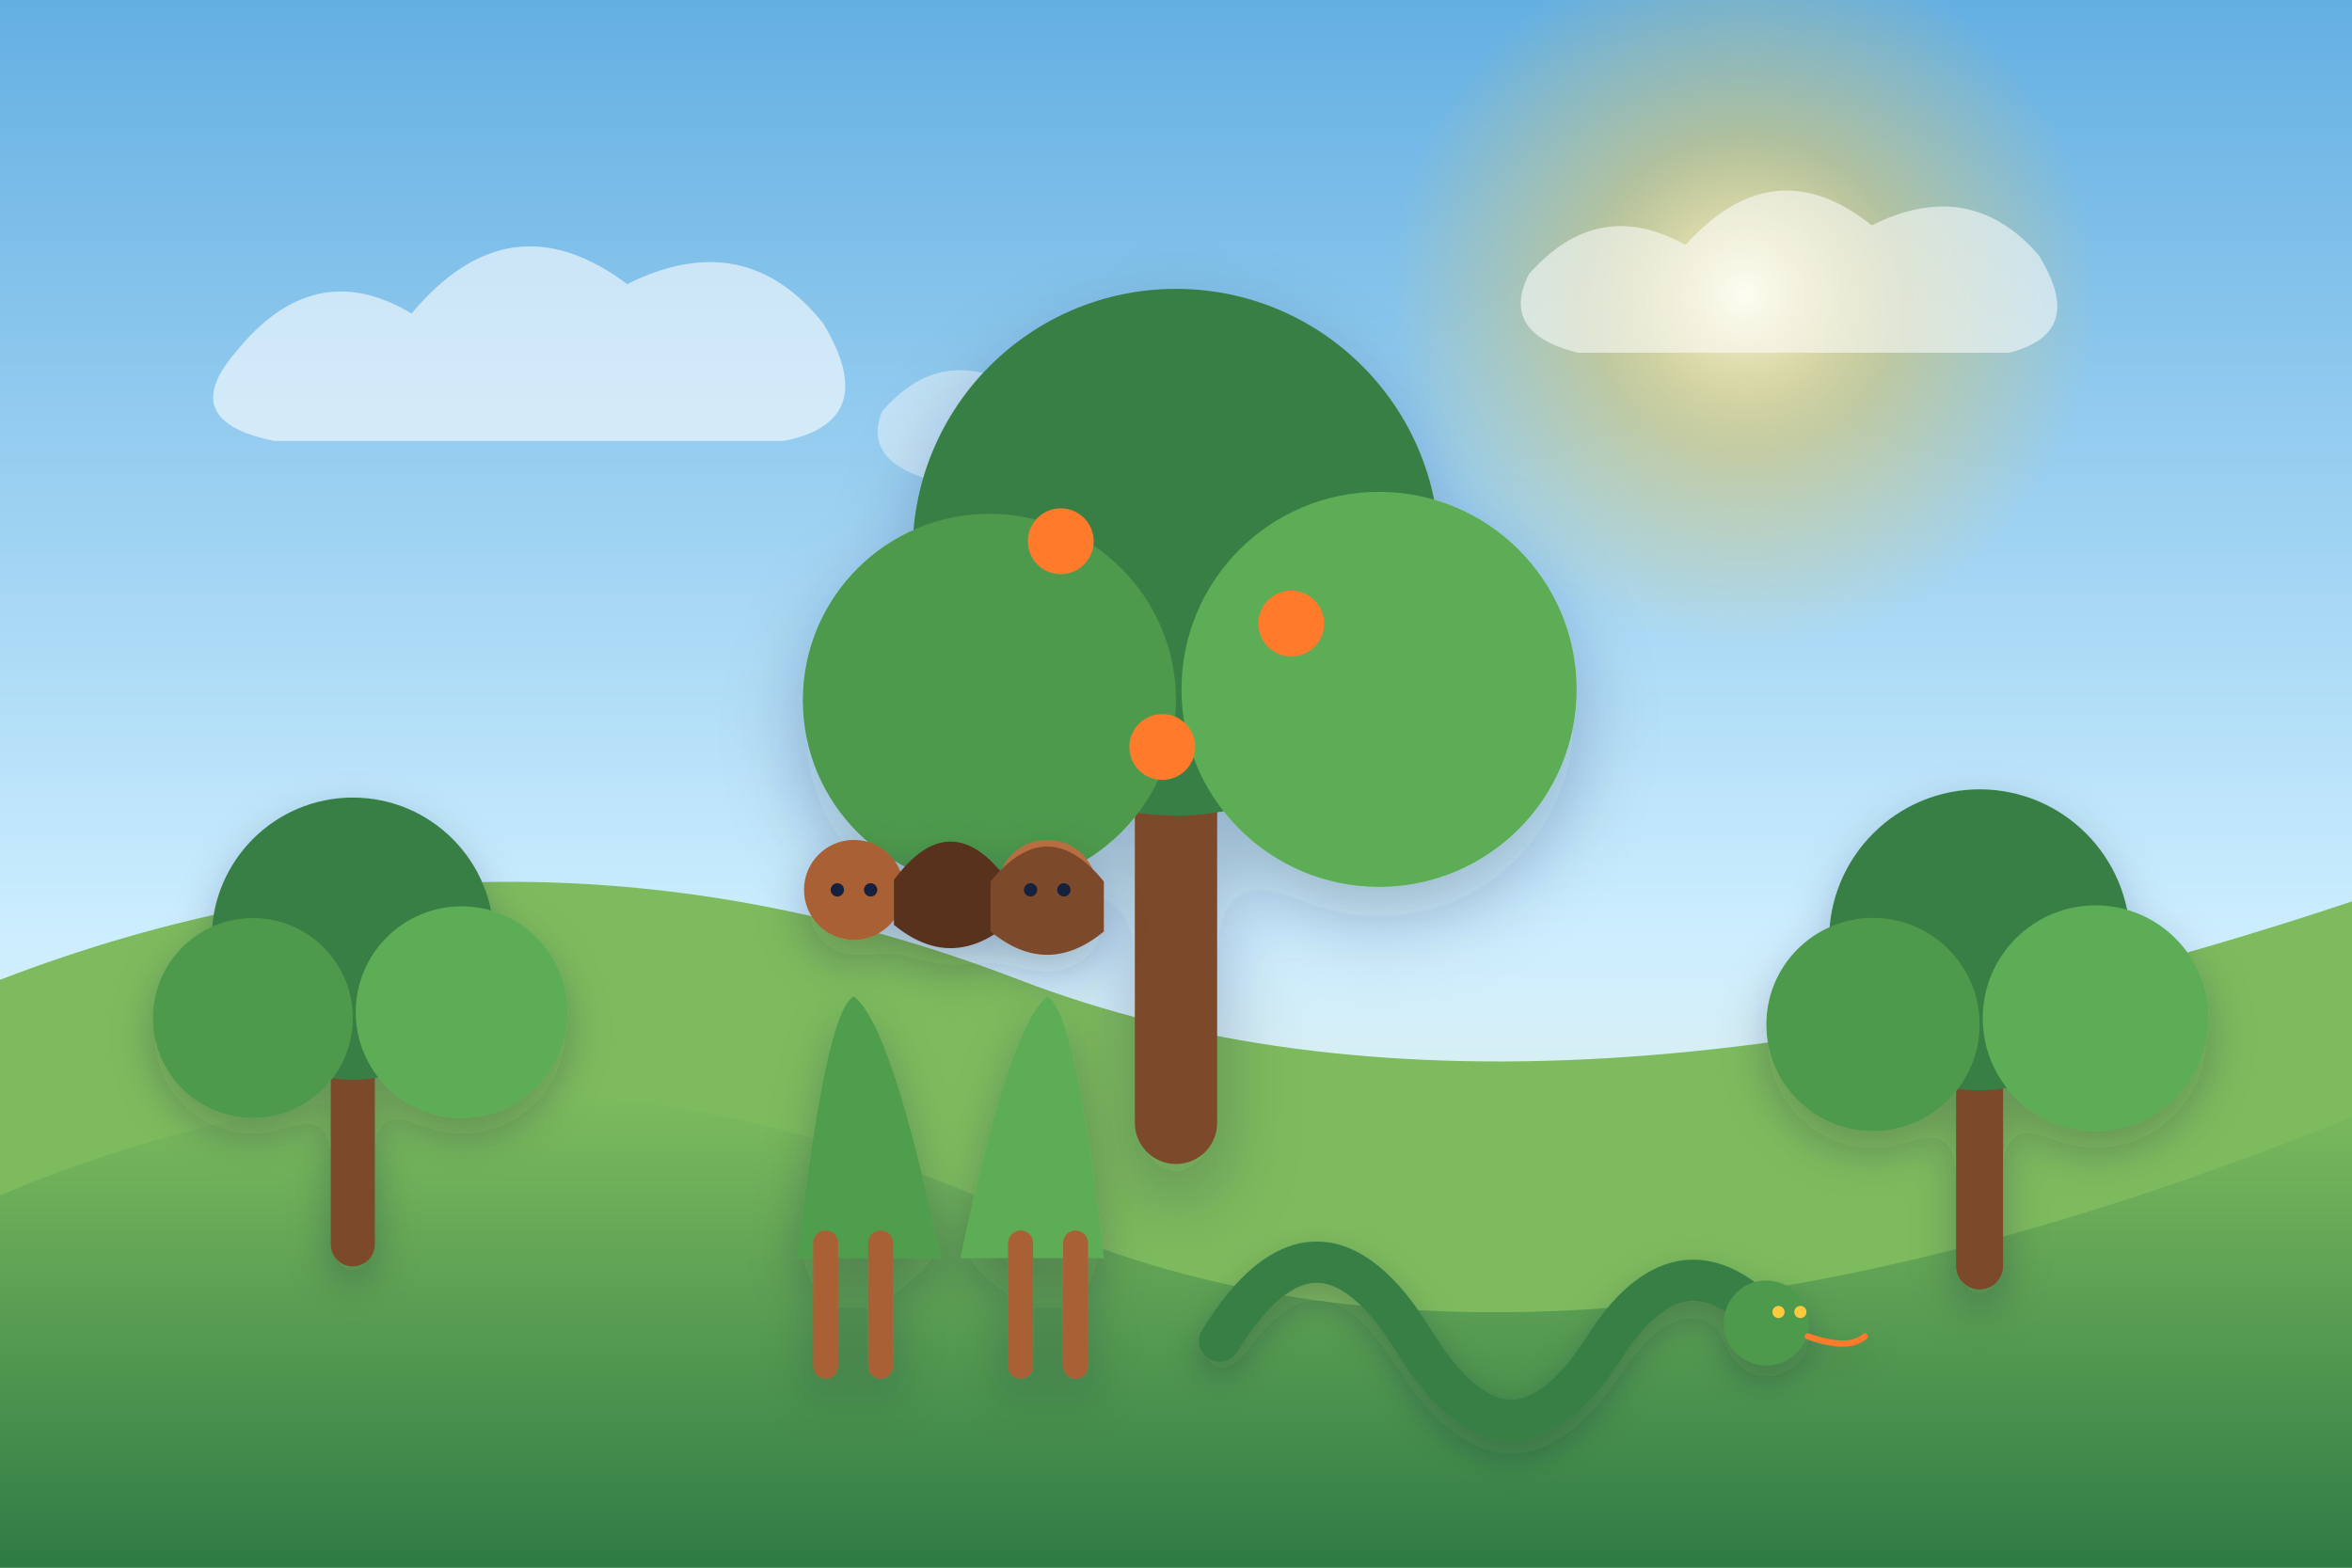
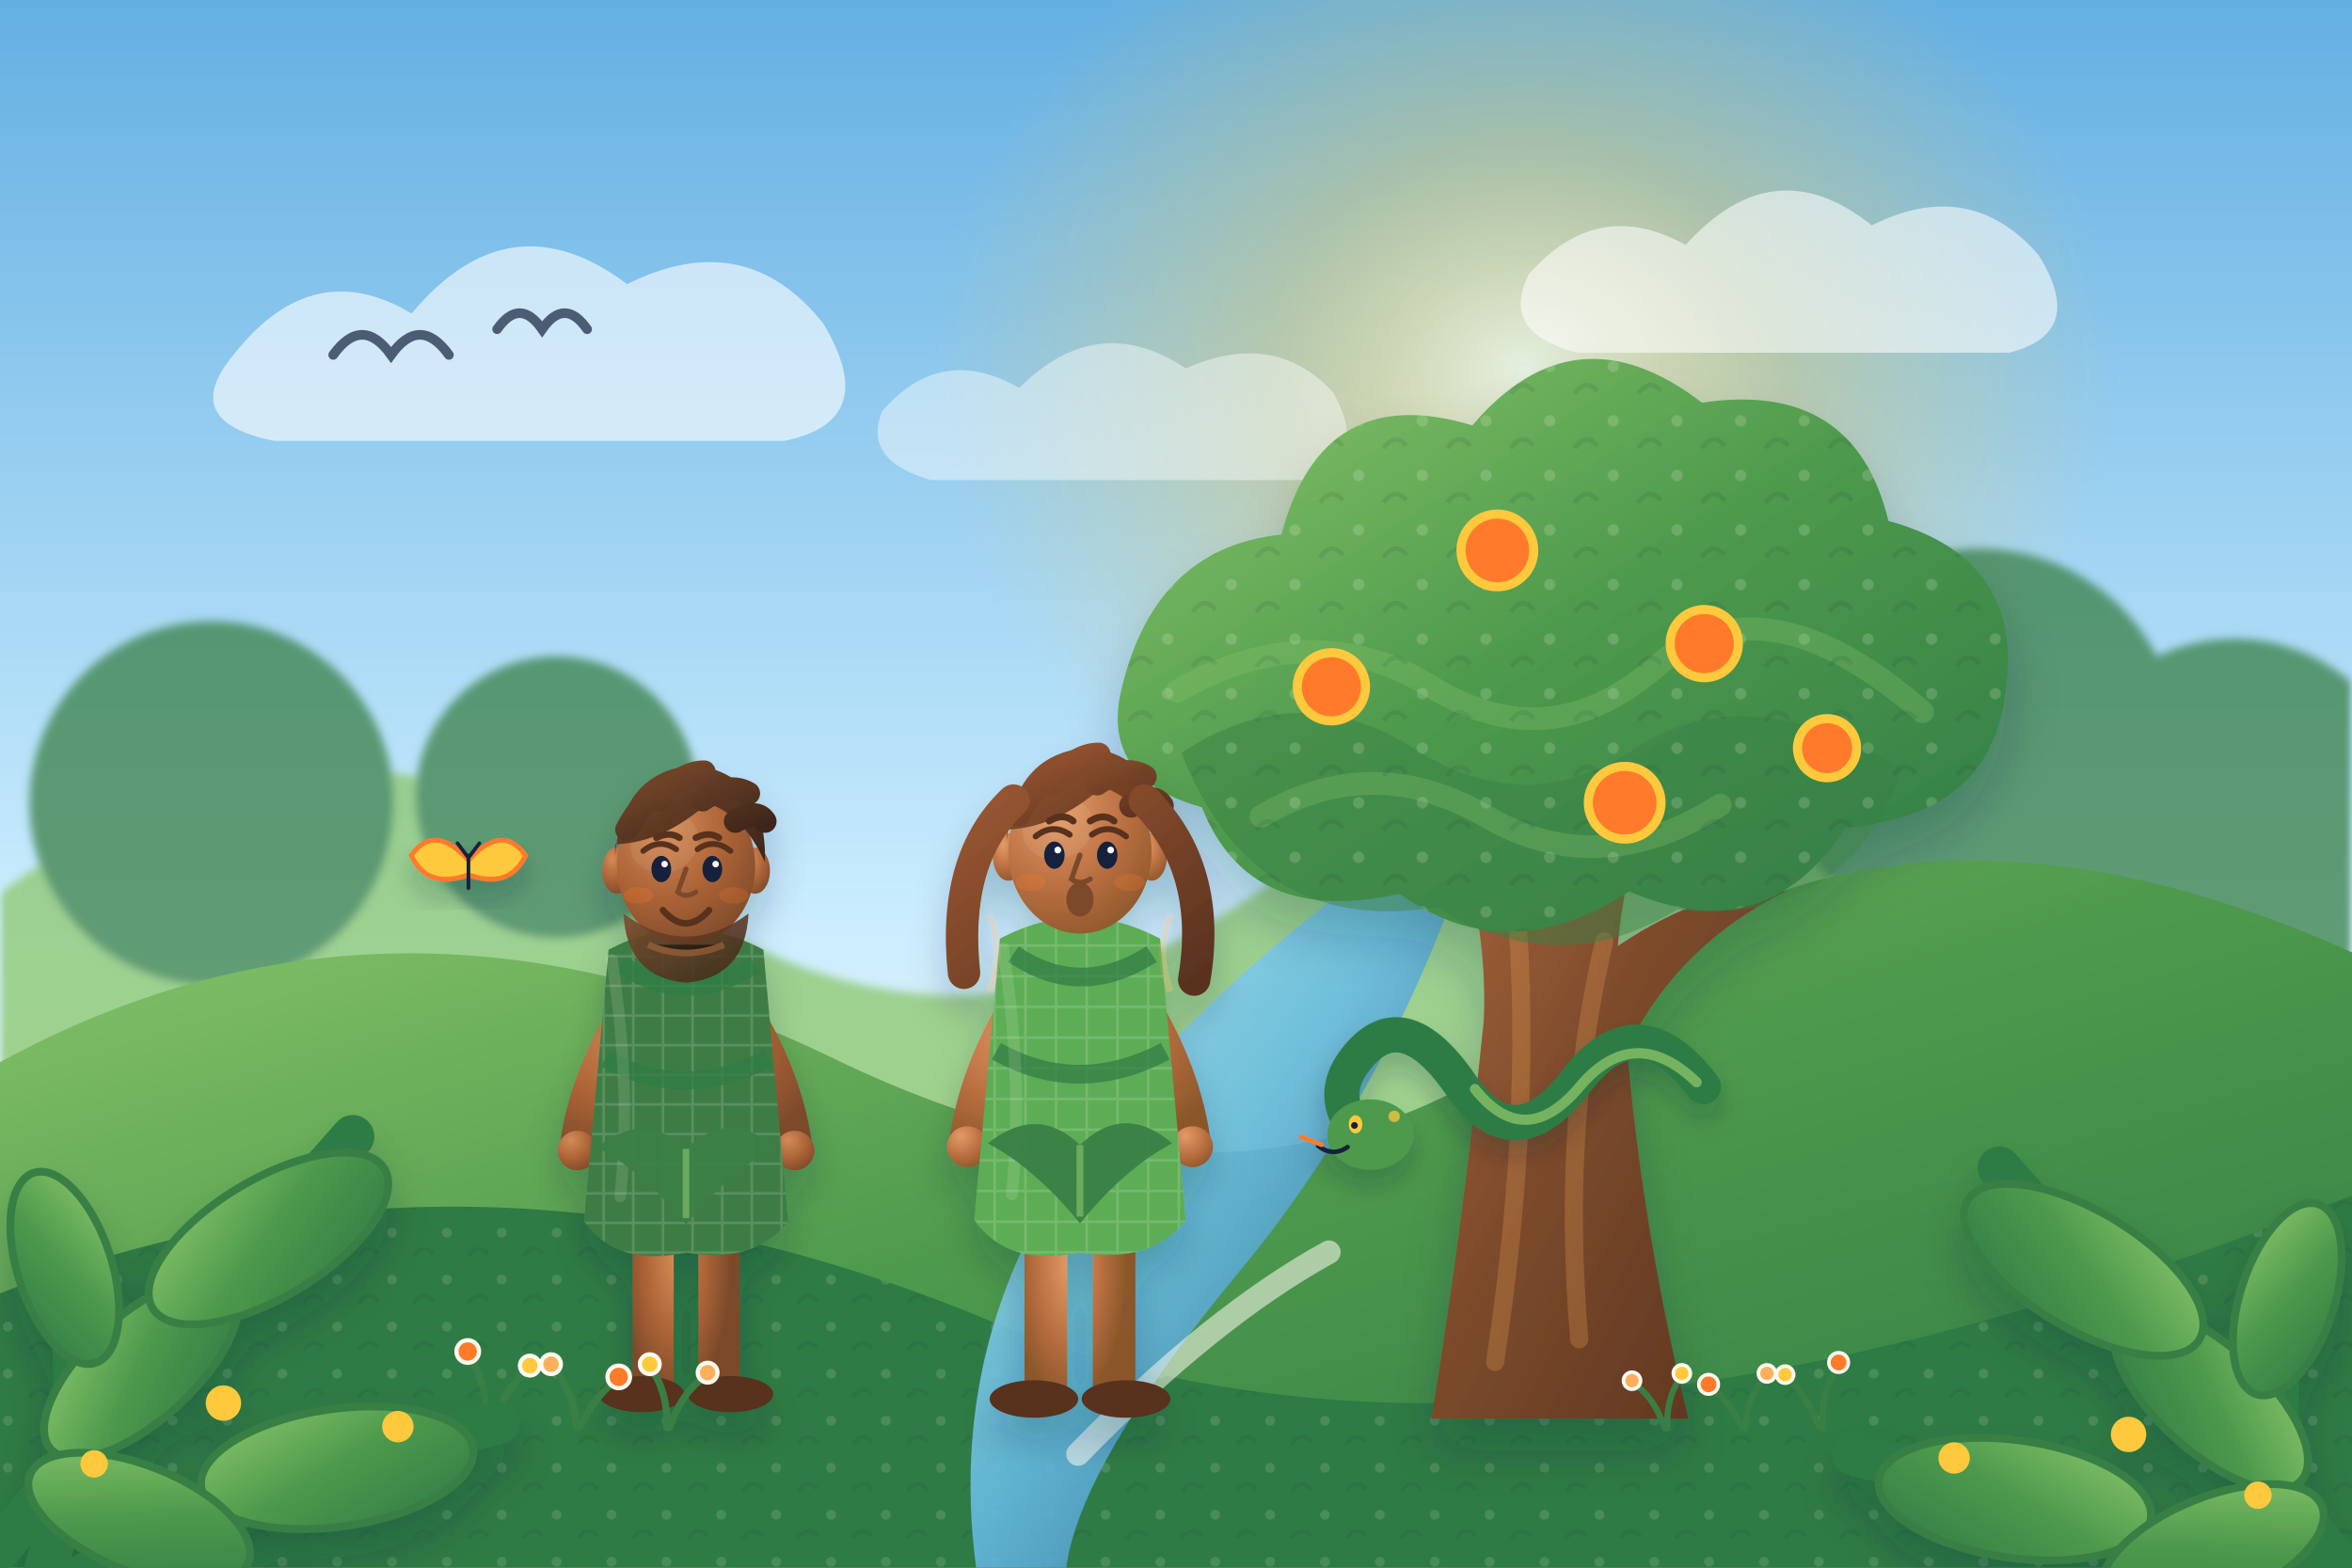
- <svg xmlns="http://www.w3.org/2000/svg" width="1200" height="800" viewBox="0 0 1200 800" role="img" aria-label="Adão e Eva no jardim diante da escolha">
+ <svg xmlns="http://www.w3.org/2000/svg" width="1200" height="800" viewBox="0 0 1200 800" role="img" aria-label="Adão e Eva observam a árvore no jardim luminoso enquanto a serpente se aproxima com calma">
  <defs>
    <linearGradient id="creamLight" x1="0" y1="0" x2="0" y2="1">
      <stop stop-color="#FFFBF0" />
      <stop offset="1" stop-color="#F3E9D7" />
    </linearGradient>
    <linearGradient id="daySky" x1="0" y1="0" x2="0" y2="1">
      <stop stop-color="#63AFE2" />
      <stop offset=".6" stop-color="#CDEEFF" />
      <stop offset="1" stop-color="#FFF1C7" />
    </linearGradient>
    <linearGradient id="morningSky" x1="0" y1="0" x2="0" y2="1">
      <stop stop-color="#4B779A" />
      <stop offset=".4" stop-color="#F7A064" />
      <stop offset=".8" stop-color="#FCE0B0" />
      <stop offset="1" stop-color="#FFF5D6" />
    </linearGradient>
    <linearGradient id="sunsetSky" x1="0" y1="0" x2="0" y2="1">
      <stop stop-color="#14213D" />
      <stop offset=".35" stop-color="#1D4689" />
      <stop offset=".65" stop-color="#FF7A29" />
      <stop offset="1" stop-color="#FFC93C" />
    </linearGradient>
    <linearGradient id="nightSky" x1="0" y1="0" x2="0" y2="1">
      <stop stop-color="#07152F" />
      <stop offset=".6" stop-color="#14213D" />
      <stop offset="1" stop-color="#1D4689" />
    </linearGradient>
    <linearGradient id="stormSky" x1="0" y1="0" x2="0" y2="1">
      <stop stop-color="#121D2B" />
      <stop offset=".5" stop-color="#2D3E52" />
      <stop offset="1" stop-color="#4B627D" />
    </linearGradient>
    <linearGradient id="water" x1="0" y1="0" x2="1" y2="1">
      <stop stop-color="#2C78BD" />
      <stop offset=".55" stop-color="#68BDE7" />
      <stop offset="1" stop-color="#BDEBFA" />
    </linearGradient>
    <linearGradient id="oceanDeep" x1="0" y1="0" x2="0" y2="1">
      <stop stop-color="#08182B" />
      <stop offset=".5" stop-color="#133E6E" />
      <stop offset="1" stop-color="#246CA8" />
    </linearGradient>
    <linearGradient id="seaWall" x1="0" y1="0" x2="1" y2="0">
      <stop stop-color="#1D659E" stop-opacity=".92" />
      <stop offset=".5" stop-color="#4FA6DF" stop-opacity=".85" />
      <stop offset="1" stop-color="#82D2F5" stop-opacity=".95" />
    </linearGradient>
    <linearGradient id="garden" x1="0" y1="0" x2="0" y2="1">
      <stop stop-color="#7DBB5E" />
      <stop offset="1" stop-color="#2F7B45" />
    </linearGradient>
    <linearGradient id="hills" x1="0" y1="0" x2="0" y2="1">
      <stop stop-color="#94CD6E" />
      <stop offset=".6" stop-color="#55A14A" />
      <stop offset="1" stop-color="#2C6E38" />
    </linearGradient>
    <linearGradient id="desert" x1="0" y1="0" x2="0" y2="1">
      <stop stop-color="#F5DB99" />
      <stop offset=".65" stop-color="#DFB35A" />
      <stop offset="1" stop-color="#A87A2A" />
    </linearGradient>
    <linearGradient id="sandDune" x1="0" y1="0" x2="0" y2="1">
      <stop stop-color="#FCEAB3" />
      <stop offset="1" stop-color="#E2B868" />
    </linearGradient>
    <linearGradient id="palaceWall" x1="0" y1="0" x2="0" y2="1">
      <stop stop-color="#FFF7E3" />
      <stop offset=".7" stop-color="#E8D5B0" />
      <stop offset="1" stop-color="#CBB184" />
    </linearGradient>
    <linearGradient id="palaceGold" x1="0" y1="0" x2="1" y2="1">
      <stop stop-color="#FFF0A0" />
      <stop offset=".5" stop-color="#FFC93C" />
      <stop offset="1" stop-color="#EBA317" />
    </linearGradient>
    <linearGradient id="woodArk" x1="0" y1="0" x2="0" y2="1">
      <stop stop-color="#8B572A" />
      <stop offset=".5" stop-color="#6F3F19" />
      <stop offset="1" stop-color="#4A260B" />
    </linearGradient>
    <linearGradient id="stoneDen" x1="0" y1="0" x2="0" y2="1">
      <stop stop-color="#283547" />
      <stop offset=".6" stop-color="#182332" />
      <stop offset="1" stop-color="#0E1622" />
    </linearGradient>
    <linearGradient id="fireCol" x1="0" y1="1" x2="0" y2="0">
      <stop stop-color="#FF4500" />
      <stop offset=".4" stop-color="#FF7A29" />
      <stop offset=".8" stop-color="#FFC93C" />
      <stop offset="1" stop-color="#FFF9D6" />
    </linearGradient>
    <radialGradient id="divineLight">
      <stop stop-color="#FFFDE0" stop-opacity=".96" />
      <stop offset=".45" stop-color="#FFC93C" stop-opacity=".42" />
      <stop offset="1" stop-color="#FFC93C" stop-opacity="0" />
    </radialGradient>
    <radialGradient id="angelGlow">
      <stop stop-color="#FFFFFF" stop-opacity=".98" />
      <stop offset=".4" stop-color="#FFE885" stop-opacity=".55" />
      <stop offset="1" stop-color="#FFE885" stop-opacity="0" />
    </radialGradient>
    <radialGradient id="sunGlow">
      <stop stop-color="#FFF5B8" stop-opacity="1" />
      <stop offset=".35" stop-color="#FFC93C" stop-opacity=".8" />
      <stop offset="1" stop-color="#FF7A29" stop-opacity="0" />
    </radialGradient>
    <filter id="softShadow" x="-30%" y="-30%" width="160%" height="180%">
      <feDropShadow dx="0" dy="12" stdDeviation="14" flood-color="#14213D" flood-opacity=".25" />
    </filter>
    <filter id="cardShadow" x="-20%" y="-20%" width="140%" height="150%">
      <feDropShadow dx="0" dy="6" stdDeviation="8" flood-color="#0B1830" flood-opacity=".18" />
    </filter>
    <filter id="glow" x="-80%" y="-80%" width="260%" height="260%">
      <feGaussianBlur stdDeviation="10" result="blur" />
      <feMerge>
        <feMergeNode in="blur" />
        <feMergeNode in="SourceGraphic" />
      </feMerge>
    </filter>
    <filter id="strongGlow" x="-100%" y="-100%" width="300%" height="300%">
      <feGaussianBlur stdDeviation="18" result="blur" />
      <feMerge>
        <feMergeNode in="blur" />
        <feMergeNode in="SourceGraphic" />
      </feMerge>
    </filter>
  </defs>
+   <defs>
+     <linearGradient id="edenDawn" x1="0" y1="0" x2="0" y2="1">
+       <stop stop-color="#1D4689" />
+       <stop offset=".34" stop-color="#63AFE2" />
+       <stop offset=".72" stop-color="#FFC93C" />
+       <stop offset="1" stop-color="#FFFBF0" />
+     </linearGradient>
+     <linearGradient id="edenEvening" x1="0" y1="0" x2="0" y2="1">
+       <stop stop-color="#14213D" />
+       <stop offset=".38" stop-color="#1D4689" />
+       <stop offset=".76" stop-color="#FF7A29" />
+       <stop offset="1" stop-color="#FFC93C" />
+     </linearGradient>
+     <linearGradient id="edenLeaf" x1="0" y1="0" x2="1" y2="1">
+       <stop stop-color="#8BC66A" />
+       <stop offset=".48" stop-color="#4E9A4D" />
+       <stop offset="1" stop-color="#2F7B45" />
+     </linearGradient>
+     <linearGradient id="edenBark" x1="0" y1="0" x2="1" y2="1">
+       <stop stop-color="#B86E40" />
+       <stop offset=".52" stop-color="#7B4A2B" />
+       <stop offset="1" stop-color="#59321F" />
+     </linearGradient>
+     <linearGradient id="edenRiver" x1="0" y1="0" x2="1" y2="1">
+       <stop stop-color="#BDEBFA" />
+       <stop offset=".48" stop-color="#68BDE7" />
+       <stop offset="1" stop-color="#1D4689" />
+     </linearGradient>
+     <linearGradient id="wovenAmber" x1="0" y1="0" x2="1" y2="1">
+       <stop stop-color="#FFC93C" />
+       <stop offset=".52" stop-color="#FF7A29" />
+       <stop offset="1" stop-color="#B86E40" />
+     </linearGradient>
+     <linearGradient id="wovenBlue" x1="0" y1="0" x2="1" y2="1">
+       <stop stop-color="#68BDE7" />
+       <stop offset=".5" stop-color="#1D4689" />
+       <stop offset="1" stop-color="#14213D" />
+     </linearGradient>
+     <radialGradient id="skinAdam" cx=".34" cy=".24" r=".85">
+       <stop stop-color="#D58A56" />
+       <stop offset=".58" stop-color="#A96135" />
+       <stop offset="1" stop-color="#7B4A2B" />
+     </radialGradient>
+     <radialGradient id="skinEva" cx=".34" cy=".24" r=".85">
+       <stop stop-color="#E49A66" />
+       <stop offset=".58" stop-color="#B86E40" />
+       <stop offset="1" stop-color="#8B572A" />
+     </radialGradient>
+     <linearGradient id="hairAdam" x1="0" y1="0" x2="1" y2="1">
+       <stop stop-color="#7B4A2B" />
+       <stop offset="1" stop-color="#3C251B" />
+     </linearGradient>
+     <linearGradient id="hairEva" x1="0" y1="0" x2="1" y2="1">
+       <stop stop-color="#9A5732" />
+       <stop offset="1" stop-color="#59321F" />
+     </linearGradient>
+     <linearGradient id="meadowPaint" x1="0" y1="0" x2="1" y2="1">
+       <stop stop-color="#8BC66A" />
+       <stop offset=".47" stop-color="#5CAD55" />
+       <stop offset="1" stop-color="#397F45" />
+     </linearGradient>
+     <pattern id="leafSpeckle" width="28" height="24" patternUnits="userSpaceOnUse">
+       <circle cx="4" cy="5" r="2.5" fill="#FFFBF0" opacity=".18" />
+       <path d="M15 17q5-7 10-1" fill="none" stroke="#14213D" stroke-width="2" opacity=".11" />
+     </pattern>
+     <pattern id="earthSpeckle" width="34" height="28" patternUnits="userSpaceOnUse">
+       <circle cx="8" cy="8" r="2" fill="#59321F" opacity=".18" />
+       <circle cx="26" cy="20" r="1.5" fill="#FFFBF0" opacity=".2" />
+       <path d="M12 23l8-5" stroke="#7B4A2B" stroke-width="2" opacity=".16" />
+     </pattern>
+     <pattern id="clothWeave" width="18" height="18" patternUnits="userSpaceOnUse">
+       <path d="M0 4h18M4 0v18" stroke="#FFFBF0" stroke-width="1.5" opacity=".16" />
+     </pattern>
+     <filter id="edenDepth" x="-25%" y="-25%" width="150%" height="170%">
+       <feDropShadow dx="0" dy="14" stdDeviation="11" flood-color="#14213D" flood-opacity=".22" />
+     </filter>
+     <filter id="farBlur" x="-20%" y="-20%" width="140%" height="140%">
+       <feGaussianBlur stdDeviation="2.4" />
+     </filter>
+     <filter id="watercolorGlow" x="-30%" y="-30%" width="160%" height="160%">
+       <feGaussianBlur stdDeviation="7" />
+     </filter>
+   </defs>
  <rect width="1200" height="800" fill="url(#daySky)" />
-   <circle cx="890" cy="150" r="180" fill="url(#divineLight)" />
+   <ellipse cx="778" cy="190" rx="305" ry="260" fill="url(#divineLight)" opacity=".82" />
  <g opacity=".85">
    <path d="M120 180 q40 -50 90 -20 q50 -60 110 -15 q60 -30 100 20 q30 50 -20 60 h-260 q-50 -10 -20 -45z" fill="#FFFFFF" opacity=".7" />
    <path d="M780 140 q35 -40 80 -15 q45 -50 95 -10 q50 -25 85 15 q25 40 -15 50 h-220 q-40 -10 -25 -40z" fill="#FFFFFF" opacity=".65" />
    <path d="M450 210 q30 -35 70 -12 q40 -40 85 -10 q45 -20 75 12 q20 35 -15 45 h-190 q-35 -10 -25 -35z" fill="#FFFFFF" opacity=".5" />
  </g>
-   <path d="M0 500Q260 400 520 500T1200 460V800H0z" fill="#7DBB5E" />
-   <path d="M0 610Q260 500 520 620T1200 570V800H0z" fill="url(#garden)" />
-   <g transform="translate(600 265) scale(1.4)" filter="url(#softShadow)">
-     <path d="M0 220V40" stroke="#7B4A2B" stroke-width="30" stroke-linecap="round" />
-     <circle cx="0" cy="12" r="96" fill="#397F45" />
-     <circle cx="-68" cy="66" r="68" fill="#4E9A4D" />
-     <circle cx="74" cy="62" r="72" fill="#5CAD55" />
-     <g fill="#FF7A29">
-       <circle cx="-42" cy="8" r="12" />
-       <circle cx="42" cy="38" r="12" />
-       <circle cx="-5" cy="83" r="12" />
-     </g>
-   </g>
-   <g transform="translate(180 470) scale(0.75)" filter="url(#softShadow)">
-     <path d="M0 220V40" stroke="#7B4A2B" stroke-width="30" stroke-linecap="round" />
-     <circle cx="0" cy="12" r="96" fill="#397F45" />
-     <circle cx="-68" cy="66" r="68" fill="#4E9A4D" />
-     <circle cx="74" cy="62" r="72" fill="#5CAD55" />
-   </g>
-   <g transform="translate(1010 470) scale(0.8)" filter="url(#softShadow)">
-     <path d="M0 220V40" stroke="#7B4A2B" stroke-width="30" stroke-linecap="round" />
-     <circle cx="0" cy="12" r="96" fill="#397F45" />
-     <circle cx="-68" cy="66" r="68" fill="#4E9A4D" />
-     <circle cx="74" cy="62" r="72" fill="#5CAD55" />
-   </g>
-   <g transform="translate(485 500) scale(0.85)" filter="url(#softShadow)">
-     <circle cx="-58" cy="-54" r="30" fill="#A96135" />
-     <circle cx="58" cy="-54" r="30" fill="#B86E40" />
-     <path d="M-34-60q34-46 68 0v27q-34 28-68 0z" fill="#59321F" />
-     <path d="M24-59q34-42 68 0v30q-34 28-68 0z" fill="#7B4A2B" />
-     <circle cx="-68" cy="-54" r="4" fill="#14213D" />
-     <circle cx="-48" cy="-54" r="4" fill="#14213D" />
-     <circle cx="48" cy="-54" r="4" fill="#14213D" />
-     <circle cx="68" cy="-54" r="4" fill="#14213D" />
-     <path d="M-92 167Q-75 18-58 10Q-35 28-6 167z" fill="#4F9E4E" />
-     <path d="M6 167Q35 28 58 10q17 8 34 157z" fill="#5CAD55" />
-     <path d="M-75 158v74M-42 158v74M42 158v74M75 158v74" stroke="#A96135" stroke-width="15" stroke-linecap="round" />
-   </g>
-   <g transform="translate(740 610) scale(0.62)" filter="url(#softShadow)">
-     <path d="M-190 120q80-130 160 0t160 0q62-92 132-15" fill="none" stroke="#397F45" stroke-width="34" stroke-linecap="round" />
-     <circle cx="260" cy="105" r="35" fill="#4E9A4D" />
-     <circle cx="270" cy="96" r="5" fill="#FFC93C" />
-     <circle cx="288" cy="96" r="5" fill="#FFC93C" />
-     <path d="M294 116q34 12 47 0" fill="none" stroke="#FF7A29" stroke-width="5" stroke-linecap="round" />
+   <g transform="translate(170 168) scale(0.82)" fill="none" stroke="#14213D" stroke-width="6" stroke-linecap="round" opacity=".7">
+     <path d="M0 16q18-25 36 0q18-25 36 0M102 0q14-20 28 0q14-20 28 0" />
+   </g>
+   <g filter="url(#farBlur)" opacity=".74">
+     <path d="M0 456Q164 330 333 452T675 430T1010 403T1200 420V800H0z" fill="#8BC66A" />
+     <g fill="#397F45">
+       <circle cx="108" cy="410" r="93" />
+       <circle cx="284" cy="407" r="72" />
+       <circle cx="1010" cy="382" r="102" />
+       <circle cx="1140" cy="418" r="92" />
+     </g>
+   </g>
+   <path d="M0 542Q202 432 425 540T806 514T1200 486V800H0z" fill="url(#edenLeaf)" />
+   <path d="M0 660Q244 565 505 674T1200 610V800H0z" fill="#2F7B45" />
+   <path d="M0 660Q244 565 505 674T1200 610V800H0z" fill="url(#leafSpeckle)" opacity=".72" />
+   <path d="M498 800q-18-136 78-244q80-91 182-148q-42 140-125 240q-82 99-89 152z" fill="url(#edenRiver)" opacity=".86" />
+   <path d="M550 742q68-70 128-103" fill="none" stroke="#FFFBF0" stroke-width="12" stroke-linecap="round" opacity=".55" />
+   <g transform="translate(786 376) scale(1.16 1.16)" filter="url(#edenDepth)">
+     <path d="M-48 300Q-34 214-25 125Q-22 57-62-8Q-15 6 5 56Q27 10 78-26Q39 30 34 92Q74 65 108 68Q61 91 38 137Q45 218 65 300z" fill="url(#edenBark)" />
+     <path d="M-20 275q18-118 8-216M17 265q-8-95 11-175" fill="none" stroke="#FFAF5C" stroke-width="8" opacity=".23" stroke-linecap="round" />
+     <g fill="url(#edenLeaf)">
+       <path d="M-185-18q14-65 71-71q18-68 84-48q45-53 101-10q67-10 82 52q62 17 51 79q-8 51-70 56q-35 54-95 28q-54 35-101 1q-66 15-87-38q-43-12-36-49z" />
+       <path d="M-158 7q52-34 102-2t98 0t117 9q-24 70-99 62q-52 32-106-1q-80 13-112-68z" fill="#397F45" opacity=".48" />
+     </g>
+     <path d="M-160-20q60-34 112-2t99-9t117 20M-123 35q49-29 99 0t103-5" fill="none" stroke="#8BC66A" stroke-width="10" opacity=".28" stroke-linecap="round" />
+     <path d="M-185-18q14-65 71-71q18-68 84-48q45-53 101-10q67-10 82 52q62 17 51 79q-8 51-70 56q-35 54-95 28q-54 35-101 1q-66 15-87-38q-43-12-36-49z" fill="url(#leafSpeckle)" opacity=".9" />
+     <g fill="#FF7A29" stroke="#FFC93C" stroke-width="4">
+       <circle cx="-92" cy="-22" r="15" />
+       <circle cx="-19" cy="-82" r="16" />
+       <circle cx="72" cy="-41" r="15" />
+       <circle cx="37" cy="29" r="16" />
+       <circle cx="126" cy="5" r="13" />
+     </g>
+   </g>
+   <g transform="translate(350 530) scale(0.84 0.84)" filter="url(#edenDepth)">
+     <path d="M-20 112v98M20 112v98" fill="none" stroke="url(#skinAdam)" stroke-width="25" stroke-linecap="round" />
+     <ellipse cx="-27" cy="216" rx="26" ry="11" fill="#59321F" />
+     <ellipse cx="27" cy="216" rx="26" ry="11" fill="#59321F" />
+     <path d="M-34-18Q-61 26-66 68M34-18Q61 26 66 68" fill="none" stroke="url(#skinAdam)" stroke-width="22" stroke-linecap="round" />
+     <circle cx="-66" cy="68" r="12" fill="url(#skinAdam)" />
+     <circle cx="66" cy="68" r="12" fill="url(#skinAdam)" />
+     <path d="M-47-54Q0-79 47-54L62 111Q42 137 0 130Q-42 139-62 111z" fill="#3D7D44" />
+     <path d="M-47-54Q0-79 47-54L62 111Q42 137 0 130Q-42 139-62 111z" fill="url(#clothWeave)" />
+     <path d="M-39-45Q0-18 42-45M-49 12q48 27 99 0" fill="none" stroke="#2F7B45" stroke-width="11" opacity=".72" />
+     <path d="M-45-48q12 79 5 144" fill="none" stroke="#FFFBF0" stroke-width="7" opacity=".12" stroke-linecap="round" />
+     <path d="M-54 66q29-23 54 1q26-25 54-1q-28 15-54 47q-26-32-54-47z" fill="#397F45" opacity=".94" />
+     <path d="M0 67v42" stroke="#8BC66A" stroke-width="4" opacity=".6" />
+     <g transform="scale(1 1)">
+       <ellipse cx="-42" cy="-102" rx="9" ry="14" fill="url(#skinAdam)" />
+       <ellipse cx="42" cy="-102" rx="9" ry="14" fill="url(#skinAdam)" />
+       <ellipse cx="0" cy="-105" rx="42" ry="48" fill="url(#skinAdam)" />
+       <ellipse cx="-13" cy="-119" rx="21" ry="18" fill="#FFFBF0" opacity=".08" transform="rotate(-22 -13 -119)" />
+       <path d="M-43-111q4-51 47-55q45 4 44 59q-13-29-35-36q-27 24-56 25z" fill="url(#hairAdam)" />
+       <path d="M-36-127q9-17 20-23M-16-145q13-17 27-17M10-145q16-11 28-4M30-132q13-8 18 0" fill="none" stroke="url(#hairAdam)" stroke-width="14" stroke-linecap="round" />
+       <path d="M-26-114q10-8 20-1M7-115q10-7 20 1" fill="none" stroke="#59321F" stroke-width="3.5" stroke-linecap="round" />
+       <ellipse cx="-15" cy="-103" rx="6" ry="8" fill="#14213D" />
+       <ellipse cx="16" cy="-103" rx="6" ry="8" fill="#14213D" />
+       <circle cx="-13" cy="-106" r="2" fill="#FFFBF0" />
+       <circle cx="18" cy="-106" r="2" fill="#FFFBF0" />
+       <path d="M0-103l-5 14q5 4 11 0" fill="none" stroke="#7B4A2B" stroke-width="3" stroke-linecap="round" />
+       <path d="M-18-122q8-4 14 0M6-122q8-4 14 0M-14-78q14 16 28 0" fill="none" stroke="#59321F" stroke-width="4" stroke-linecap="round" />
+       <ellipse cx="-29" cy="-87" rx="9" ry="5" fill="#FF7A29" opacity=".22" />
+       <ellipse cx="29" cy="-87" rx="9" ry="5" fill="#FF7A29" opacity=".22" />
+     </g>
+     <path d="M-38-76q38 28 76 0q-2 39-38 42q-36-3-38-42z" fill="url(#hairAdam)" opacity=".88" />
+     <path d="M-23-57q23 10 46 0" stroke="#B86E40" stroke-width="4" opacity=".5" />
+   </g>
+   <g transform="translate(551 526) scale(0.87 0.87)" filter="url(#edenDepth)">
+     <path d="M-20 112v98M20 112v98" fill="none" stroke="url(#skinEva)" stroke-width="25" stroke-linecap="round" />
+     <ellipse cx="-27" cy="216" rx="26" ry="11" fill="#59321F" />
+     <ellipse cx="27" cy="216" rx="26" ry="11" fill="#59321F" />
+     <path d="M-34-18Q-61 26-66 68M34-18Q61 26 66 68" fill="none" stroke="url(#skinEva)" stroke-width="22" stroke-linecap="round" />
+     <circle cx="-66" cy="68" r="12" fill="url(#skinEva)" />
+     <circle cx="66" cy="68" r="12" fill="url(#skinEva)" />
+     <path d="M-47-54Q0-79 47-54L62 111Q42 137 0 130Q-42 139-62 111z" fill="#5CAD55" />
+     <path d="M-47-54Q0-79 47-54L62 111Q42 137 0 130Q-42 139-62 111z" fill="url(#clothWeave)" />
+     <path d="M-39-45Q0-18 42-45M-49 12q48 27 99 0" fill="none" stroke="#2F7B45" stroke-width="11" opacity=".72" />
+     <path d="M-45-48q12 79 5 144" fill="none" stroke="#FFFBF0" stroke-width="7" opacity=".12" stroke-linecap="round" />
+     <path d="M-54 66q29-23 54 1q26-25 54-1q-28 15-54 47q-26-32-54-47z" fill="#397F45" opacity=".94" />
+     <path d="M0 67v42" stroke="#8BC66A" stroke-width="4" opacity=".6" />
+     <g transform="scale(1 1)">
+       <ellipse cx="-42" cy="-102" rx="9" ry="14" fill="url(#skinEva)" />
+       <ellipse cx="42" cy="-102" rx="9" ry="14" fill="url(#skinEva)" />
+       <ellipse cx="0" cy="-105" rx="42" ry="48" fill="url(#skinEva)" />
+       <ellipse cx="-13" cy="-119" rx="21" ry="18" fill="#FFFBF0" opacity=".08" transform="rotate(-22 -13 -119)" />
+       <path d="M-43-111q4-51 47-55q45 4 44 59q-13-29-35-36q-27 24-56 25z" fill="url(#hairEva)" />
+       <path d="M-36-127q9-17 20-23M-16-145q13-17 27-17M10-145q16-11 28-4M30-132q13-8 18 0" fill="none" stroke="url(#hairEva)" stroke-width="14" stroke-linecap="round" />
+       <path d="M-26-114q10-8 20-1M7-115q10-7 20 1" fill="none" stroke="#59321F" stroke-width="3.5" stroke-linecap="round" />
+       <ellipse cx="-15" cy="-103" rx="6" ry="8" fill="#14213D" />
+       <ellipse cx="16" cy="-103" rx="6" ry="8" fill="#14213D" />
+       <circle cx="-13" cy="-106" r="2" fill="#FFFBF0" />
+       <circle cx="18" cy="-106" r="2" fill="#FFFBF0" />
+       <path d="M0-103l-5 14q5 4 11 0" fill="none" stroke="#7B4A2B" stroke-width="3" stroke-linecap="round" />
+       <path d="M-18-123q8-5 14 0M6-123q8-5 14 0" fill="none" stroke="#59321F" stroke-width="4" stroke-linecap="round" />
+       <ellipse cx="0" cy="-77" rx="8" ry="10" fill="#7B4A2B" />
+       <ellipse cx="-29" cy="-87" rx="9" ry="5" fill="#FF7A29" opacity=".22" />
+       <ellipse cx="29" cy="-87" rx="9" ry="5" fill="#FF7A29" opacity=".22" />
+     </g>
+     <path d="M-39-135q-36 34-29 101M38-135q40 40 29 105" fill="none" stroke="url(#hairEva)" stroke-width="19" stroke-linecap="round" />
+     <path d="M-53-68q9 22 0 45M53-68q-9 22 0 45" fill="none" stroke="#FFAF5C" stroke-width="4" opacity=".2" />
+   </g>
+   <g transform="translate(785 514) scale(-0.58 0.58)" filter="url(#edenDepth)">
+     <path d="M-145 70q58-76 112-5t101 4q52-76 93-23q28 36-9 72" fill="none" stroke="#2F7B45" stroke-width="31" stroke-linecap="round" />
+     <path d="M-139 66q55-53 103 4t92 2" fill="none" stroke="#8BC66A" stroke-width="9" stroke-linecap="round" opacity=".75" />
+     <ellipse cx="148" cy="112" rx="38" ry="31" fill="#4E9A4D" />
+     <ellipse cx="161" cy="103" rx="6" ry="8" fill="#FFC93C" />
+     <circle cx="162" cy="104" r="3" fill="#14213D" />
+     <path d="M168 123q13 9 26-1" fill="none" stroke="#14213D" stroke-width="4" stroke-linecap="round" />
+     <path d="M191 121l18-7" stroke="#FF7A29" stroke-width="4" stroke-linecap="round" />
+     <circle cx="127" cy="96" r="5" fill="#FFC93C" opacity=".72" />
+   </g>
+   <g transform="translate(248 694) scale(0.72 0.72)">
+     <g fill="none" stroke="#397F45" stroke-width="5" stroke-linecap="round">
+       <path d="M0 48q2-31-13-52M3 47q12-29 28-42M64 48q-2-29-18-43M66 48q12-24 28-35M128 48q1-26-12-43M130 48q10-28 27-37" />
+     </g>
+     <g stroke="#FFFBF0" stroke-width="3">
+       <circle cx="-13" cy="-6" r="8" fill="#FF7A29" />
+       <circle cx="31" cy="4" r="7" fill="#FFC93C" />
+       <circle cx="46" cy="3" r="7" fill="#FFAF5C" />
+       <circle cx="94" cy="12" r="8" fill="#FF7A29" />
+       <circle cx="116" cy="3" r="7" fill="#FFC93C" />
+       <circle cx="157" cy="9" r="7" fill="#FFAF5C" />
+     </g>
+   </g>
+   <g transform="translate(930 699) scale(-0.62 0.62)">
+     <g fill="none" stroke="#397F45" stroke-width="5" stroke-linecap="round">
+       <path d="M0 48q2-31-13-52M3 47q12-29 28-42M64 48q-2-29-18-43M66 48q12-24 28-35M128 48q1-26-12-43M130 48q10-28 27-37" />
+     </g>
+     <g stroke="#FFFBF0" stroke-width="3">
+       <circle cx="-13" cy="-6" r="8" fill="#FF7A29" />
+       <circle cx="31" cy="4" r="7" fill="#FFC93C" />
+       <circle cx="46" cy="3" r="7" fill="#FFAF5C" />
+       <circle cx="94" cy="12" r="8" fill="#FF7A29" />
+       <circle cx="116" cy="3" r="7" fill="#FFC93C" />
+       <circle cx="157" cy="9" r="7" fill="#FFAF5C" />
+     </g>
+   </g>
+   <g transform="translate(239 439) scale(0.62 0.62)" filter="url(#edenDepth)">
+     <path d="M0 0q-28-31-47-4q13 28 47 16q34 12 47-16Q28-31 0 0z" fill="#FFC93C" stroke="#FF7A29" stroke-width="4" />
+     <path d="M0-4v27M0-2l-9-12M0-2l9-12" fill="none" stroke="#14213D" stroke-width="3" stroke-linecap="round" />
+   </g>
+   <g transform="translate(0 610) scale(1 1)" filter="url(#edenDepth)">
+     <path d="M0 180Q95 66 180-30M0 215Q136 145 254 116M18 210Q55 90 24 5" fill="none" stroke="#2F7B45" stroke-width="22" stroke-linecap="round" />
+     <g fill="url(#edenLeaf)" stroke="#397F45" stroke-width="4">
+       <ellipse cx="72" cy="88" rx="62" ry="27" transform="rotate(-42 72 88)" />
+       <ellipse cx="137" cy="22" rx="69" ry="30" transform="rotate(-31 137 22)" />
+       <ellipse cx="172" cy="139" rx="70" ry="30" transform="rotate(-8 172 139)" />
+       <ellipse cx="71" cy="165" rx="60" ry="27" transform="rotate(22 71 165)" />
+       <ellipse cx="33" cy="37" rx="51" ry="24" transform="rotate(72 33 37)" />
+     </g>
+     <g fill="#FFC93C">
+       <circle cx="114" cy="106" r="9" />
+       <circle cx="203" cy="118" r="8" />
+       <circle cx="48" cy="137" r="7" />
+     </g>
+   </g>
+   <g transform="translate(1200 626) scale(-1 1)" filter="url(#edenDepth)">
+     <path d="M0 180Q95 66 180-30M0 215Q136 145 254 116M18 210Q55 90 24 5" fill="none" stroke="#2F7B45" stroke-width="22" stroke-linecap="round" />
+     <g fill="url(#edenLeaf)" stroke="#397F45" stroke-width="4">
+       <ellipse cx="72" cy="88" rx="62" ry="27" transform="rotate(-42 72 88)" />
+       <ellipse cx="137" cy="22" rx="69" ry="30" transform="rotate(-31 137 22)" />
+       <ellipse cx="172" cy="139" rx="70" ry="30" transform="rotate(-8 172 139)" />
+       <ellipse cx="71" cy="165" rx="60" ry="27" transform="rotate(22 71 165)" />
+       <ellipse cx="33" cy="37" rx="51" ry="24" transform="rotate(72 33 37)" />
+     </g>
+     <g fill="#FFC93C">
+       <circle cx="114" cy="106" r="9" />
+       <circle cx="203" cy="118" r="8" />
+       <circle cx="48" cy="137" r="7" />
+     </g>
  </g>
</svg>
